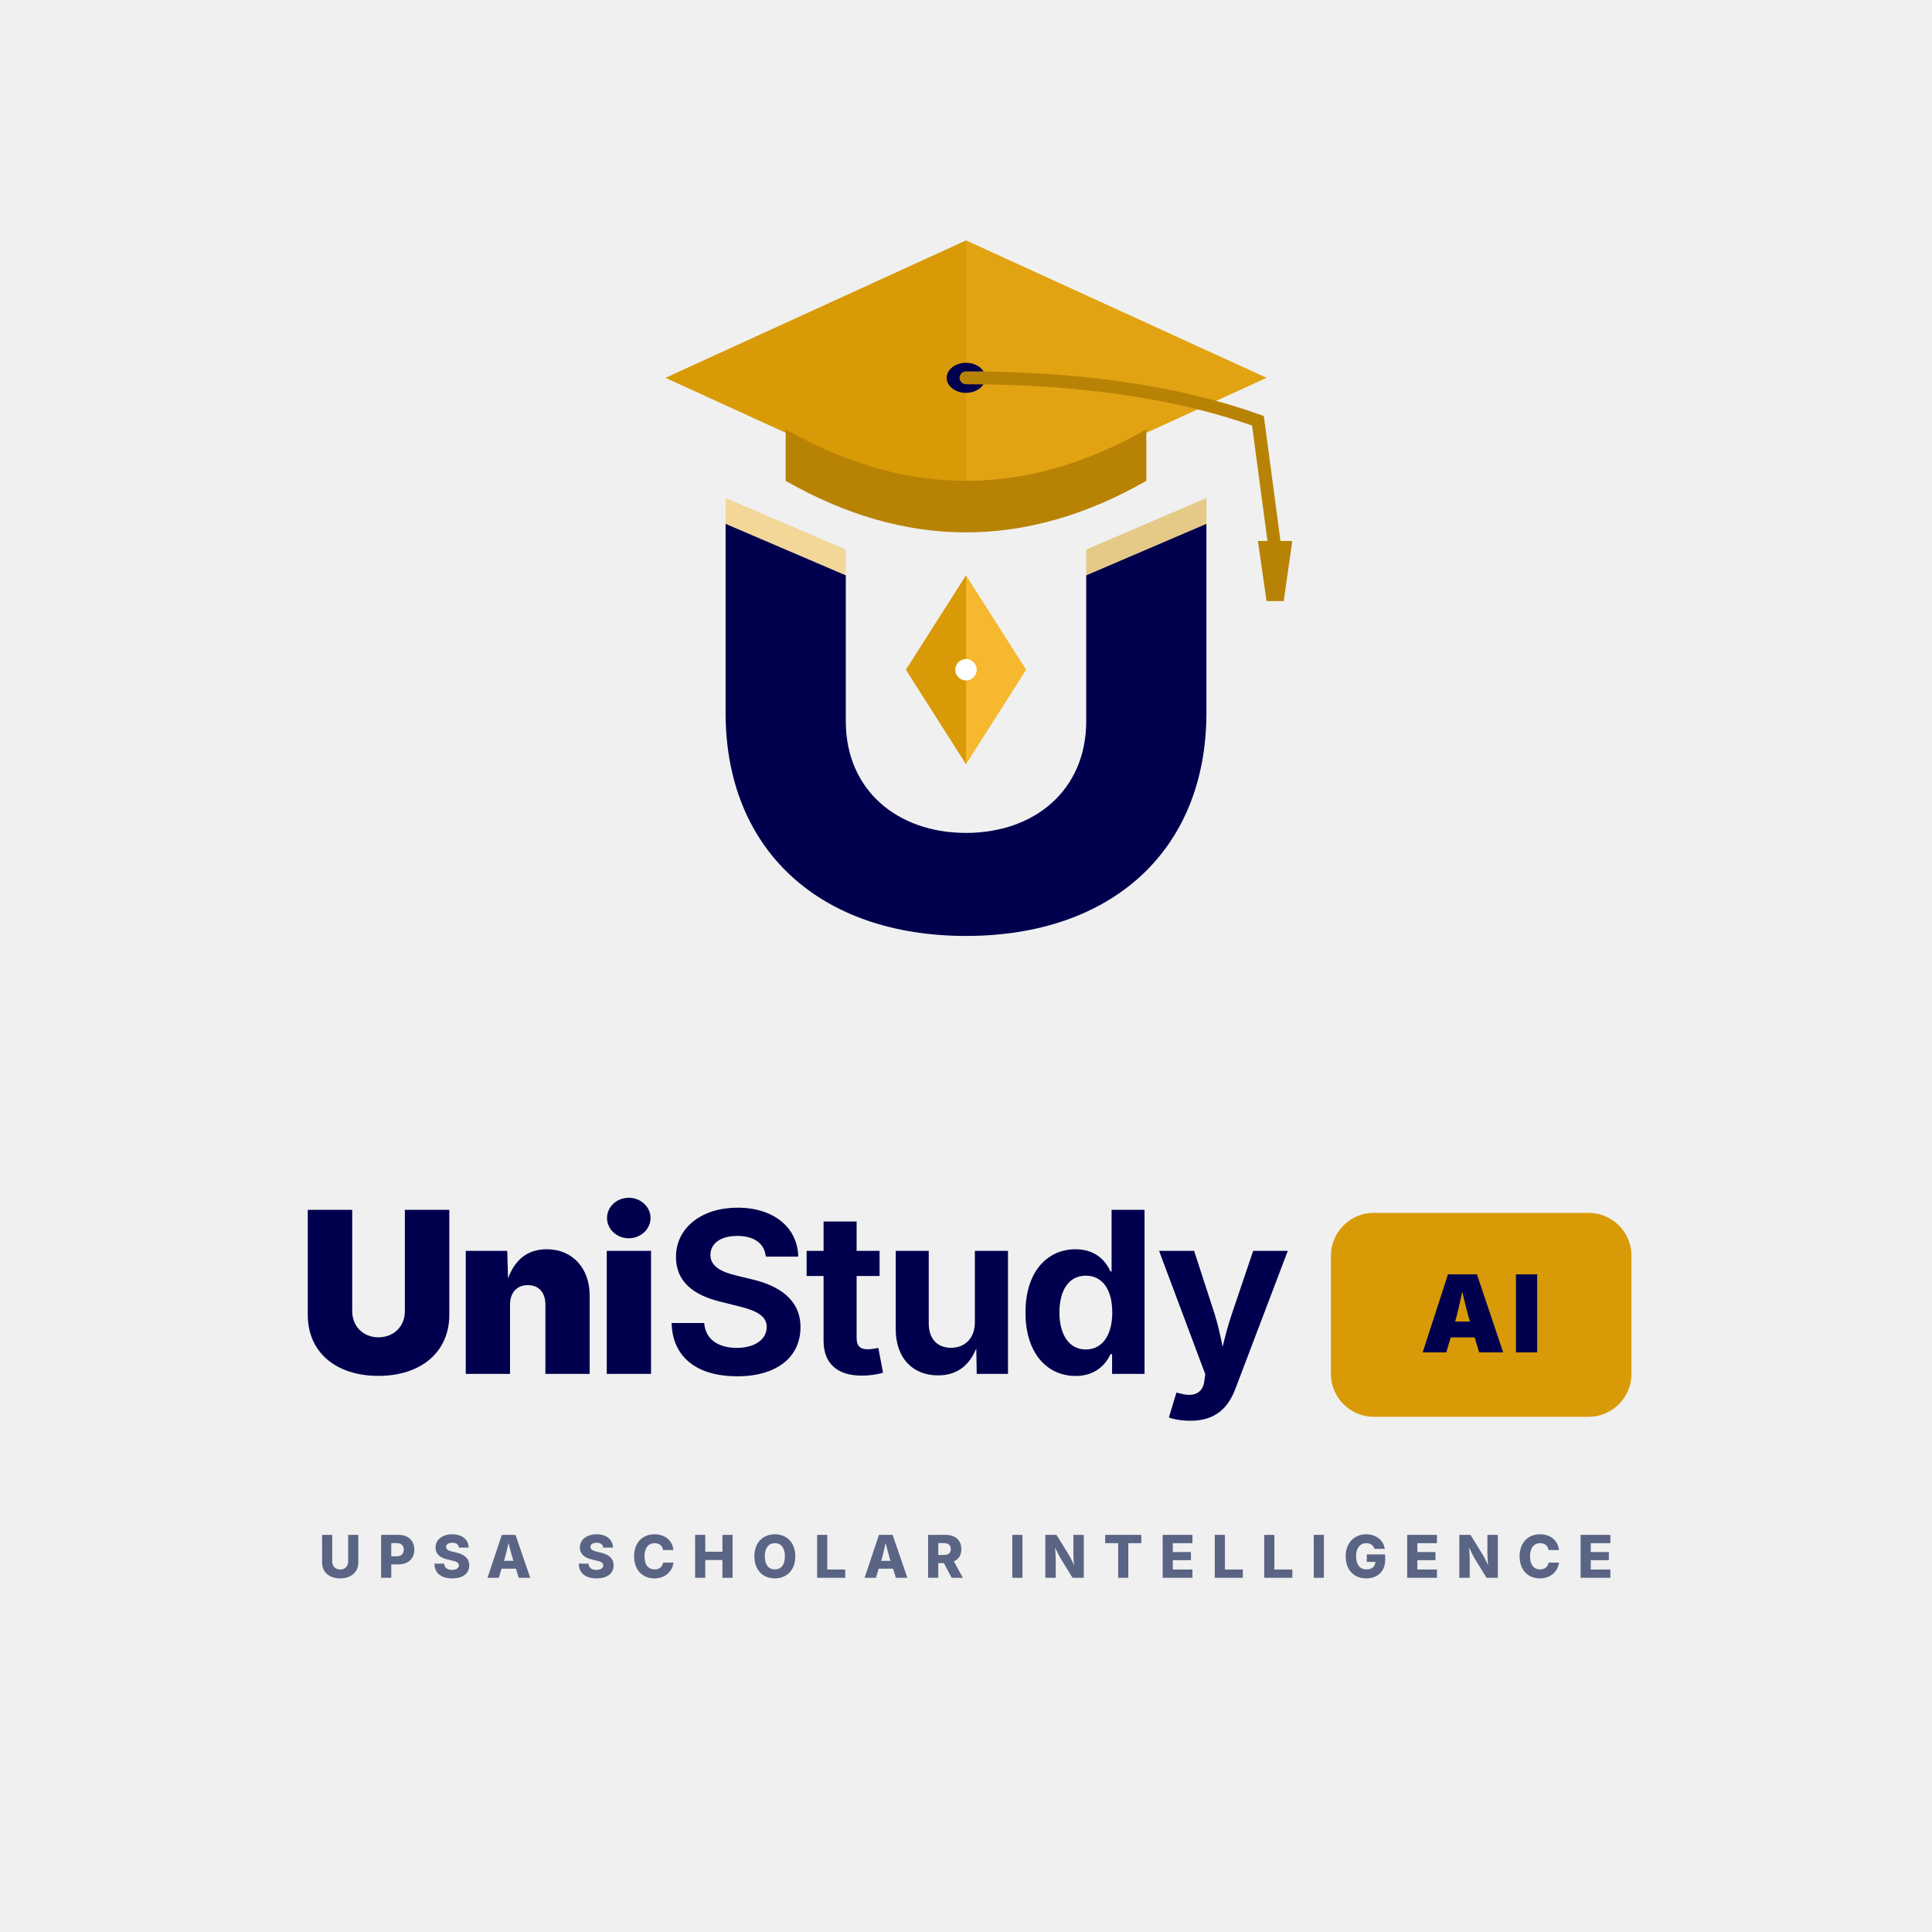
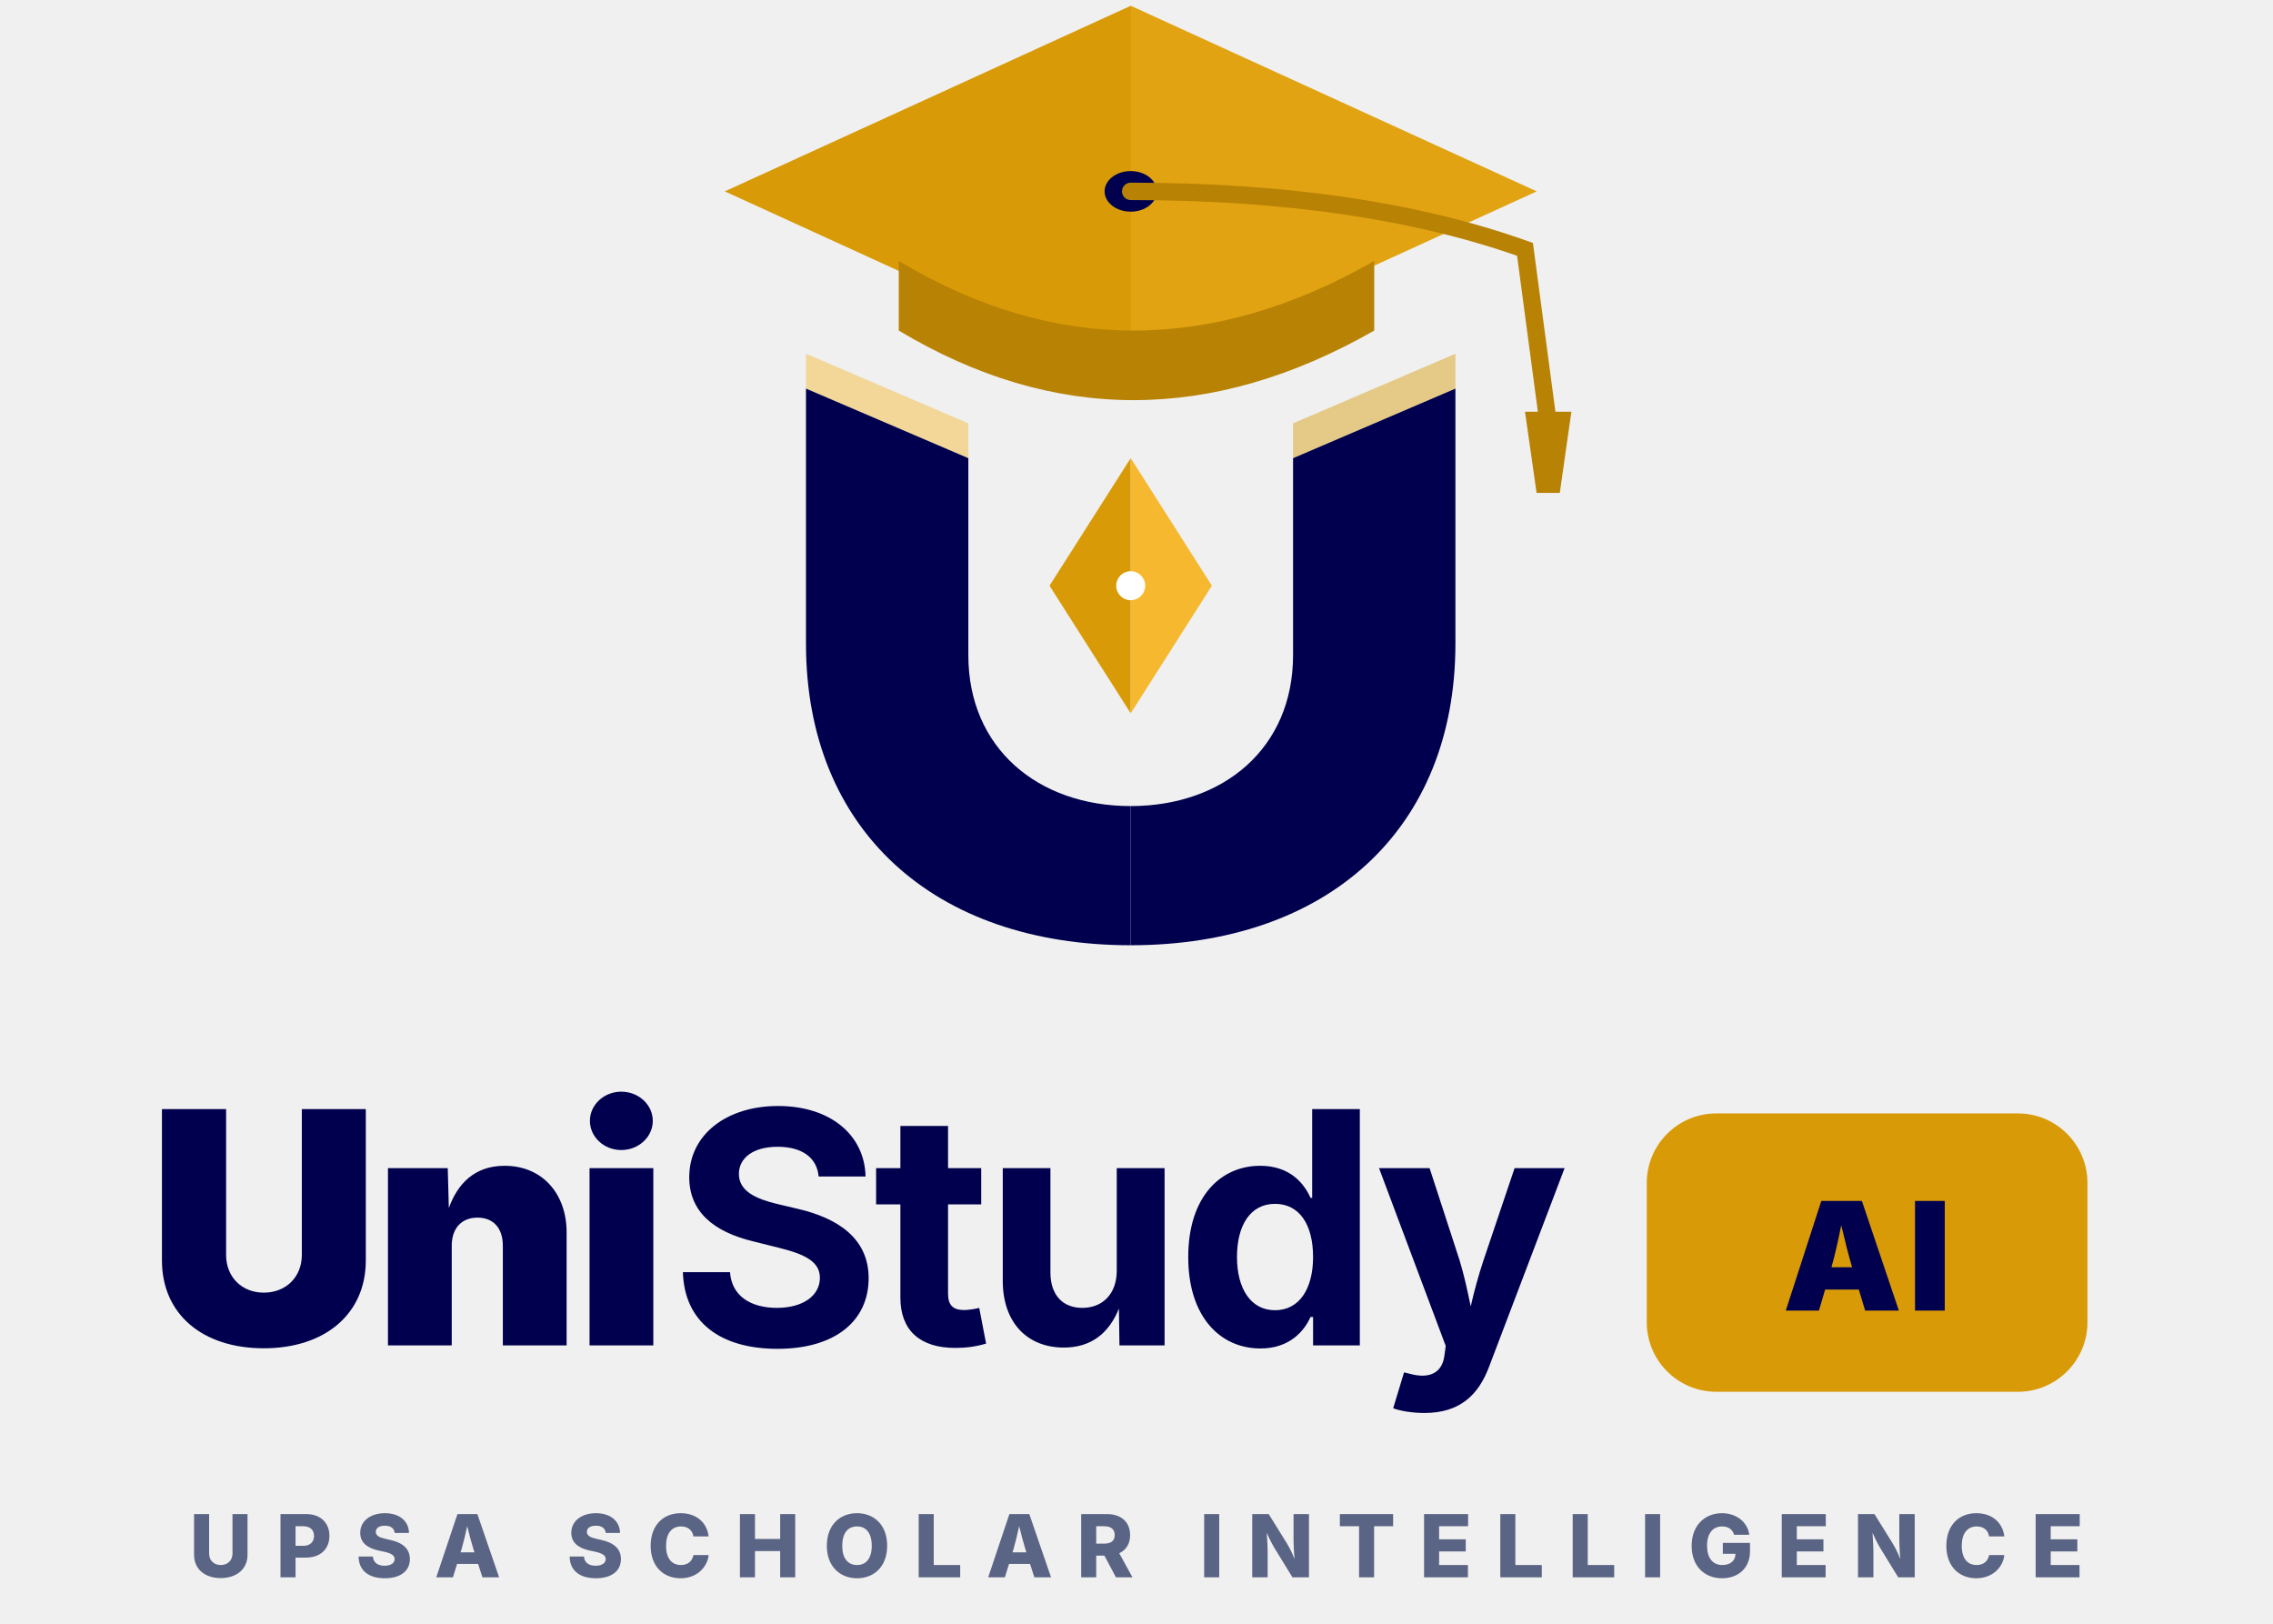
- <svg xmlns="http://www.w3.org/2000/svg" viewBox="0 0 360 360" width="100%" height="100%" fill="none">
-   <g transform="translate(100, 24) scale(0.8)">
-     <g id="unistudy-icon">
-       <g id="mortarboard">
-         <polygon points="100,26 170,58 100,90 30,58" fill="#D89A06" />
-         <polygon points="100,26 170,58 100,90 100,26" fill="#F5B82E" opacity="0.3" />
-         <path d="M 58,70 Q 100,94 142,70 L 142,82 Q 100,106 58,82 Z" fill="#B88204" />
-         <ellipse cx="100" cy="58" rx="4.5" ry="3.5" fill="#00004E" />
-         <path d="M 100,58 Q 140,58 168,68 L 172,98" stroke="#B88204" stroke-width="3" stroke-linecap="round" fill="none" />
-         <polygon points="168,96 176,96 174,110 170,110" fill="#B88204" />
-       </g>
-       <g id="u-monolith">
-         <path d="M 44,92                 L 72,104                 L 72,138                 C 72,154 84,164 100,164                 L 100,188                 C 66,188 44,168 44,136                 Z" fill="#00004E" />
-         <path d="M 156,92                 L 128,104                 L 128,138                 C 128,154 116,164 100,164                 L 100,188                 C 134,188 156,168 156,136                 Z" fill="#00004E" />
-         <polygon points="44,92 72,104 72,98 44,86" fill="#F5B82E" opacity="0.45" />
-         <polygon points="156,92 128,104 128,98 156,86" fill="#D89A06" opacity="0.45" />
-       </g>
-       <g id="academic-beacon">
-         <polygon points="100,104 86,126 100,148 100,104" fill="#D89A06" />
-         <polygon points="100,104 114,126 100,148 100,104" fill="#F5B82E" />
-         <circle cx="100" cy="126" r="2.5" fill="#FFFFFF" />
-       </g>
+ <svg xmlns="http://www.w3.org/2000/svg" viewBox="0 0 196 140" width="100%" height="100%" fill="none">
+   <g transform="translate(61.5, 0) scale(0.5)">
+     <g id="mortarboard">
+       <polygon points="72,1 142,33 72,65 2,33" fill="#D89A06" />
+       <polygon points="72,1 142,33 72,65 72,1" fill="#F5B82E" opacity="0.3" />
+       <path d="M 32,45 Q 72,69 114,45 L 114,57 Q 72,81 32,57 Z" fill="#B88204" />
+       <ellipse cx="72" cy="33" rx="4.5" ry="3.5" fill="#00004E" />
+       <path d="M 72,33 Q 112,33 140,43 L 144,73" stroke="#B88204" stroke-width="3" stroke-linecap="round" fill="none" />
+       <polygon points="140,71 148,71 146,85 142,85" fill="#B88204" />
+     </g>
+     <g id="u-monolith">
+       <path d="M 16,67 L 44,79 L 44,113 C 44,129 56,139 72,139 L 72,163 C 38,163 16,143 16,111 Z" fill="#00004E" />
+       <path d="M 128,67 L 100,79 L 100,113 C 100,129 88,139 72,139 L 72,163 C 106,163 128,143 128,111 Z" fill="#00004E" />
+       <polygon points="16,67 44,79 44,73 16,61" fill="#F5B82E" opacity="0.45" />
+       <polygon points="128,67 100,79 100,73 128,61" fill="#D89A06" opacity="0.45" />
+     </g>
+     <g id="academic-beacon">
+       <polygon points="72,79 58,101 72,123 72,79" fill="#D89A06" />
+       <polygon points="72,79 86,101 72,123 72,79" fill="#F5B82E" />
+       <circle cx="72" cy="101" r="2.5" fill="#FFFFFF" />
    </g>
  </g>
-   <g transform="translate(180, 220)">
-     <g transform="translate(0, 0)">
-       <text x="-32" y="36" font-family="Inter, -apple-system, BlinkMacSystemFont, 'Segoe UI', Roboto, sans-serif" font-size="42" font-weight="900" letter-spacing="-1" fill="#00004E" text-anchor="middle">
-         Uni<tspan font-weight="700">Study</tspan>
+   <g transform="translate(98, 92)">
+     <text x="-24" y="24" font-family="Inter, -apple-system, BlinkMacSystemFont, 'Segoe UI', Roboto, sans-serif" font-size="28" font-weight="900" letter-spacing="-0.8" fill="#00004E" text-anchor="middle">
+       Uni<tspan font-weight="700">Study</tspan>
+     </text>
+     <g transform="translate(44, 4)">
+       <rect x="0" y="0" width="38" height="24" rx="6" fill="#D89A06" />
+       <text x="19" y="17" font-family="Inter, -apple-system, BlinkMacSystemFont, 'Segoe UI', Roboto, sans-serif" font-size="13" font-weight="900" letter-spacing="0.5" fill="#00004E" text-anchor="middle">
+         AI
      </text>
-       <g transform="translate(68, 6)">
-         <rect x="0" y="0" width="56" height="38" rx="8" fill="#D89A06" />
-         <text x="28" y="26" font-family="Inter, -apple-system, BlinkMacSystemFont, 'Segoe UI', Roboto, sans-serif" font-size="20" font-weight="900" letter-spacing="1" fill="#00004E" text-anchor="middle">
-           AI
-         </text>
-       </g>
    </g>
-     <text x="0" y="74" font-family="Inter, -apple-system, BlinkMacSystemFont, 'Segoe UI', Roboto, sans-serif" font-size="11" font-weight="800" letter-spacing="3" fill="#5A6484" text-anchor="middle">
+     <text x="0" y="44" font-family="Inter, -apple-system, BlinkMacSystemFont, 'Segoe UI', Roboto, sans-serif" font-size="7.5" font-weight="800" letter-spacing="2" fill="#5A6484" text-anchor="middle">
      UPSA SCHOLAR INTELLIGENCE
    </text>
  </g>
</svg>
